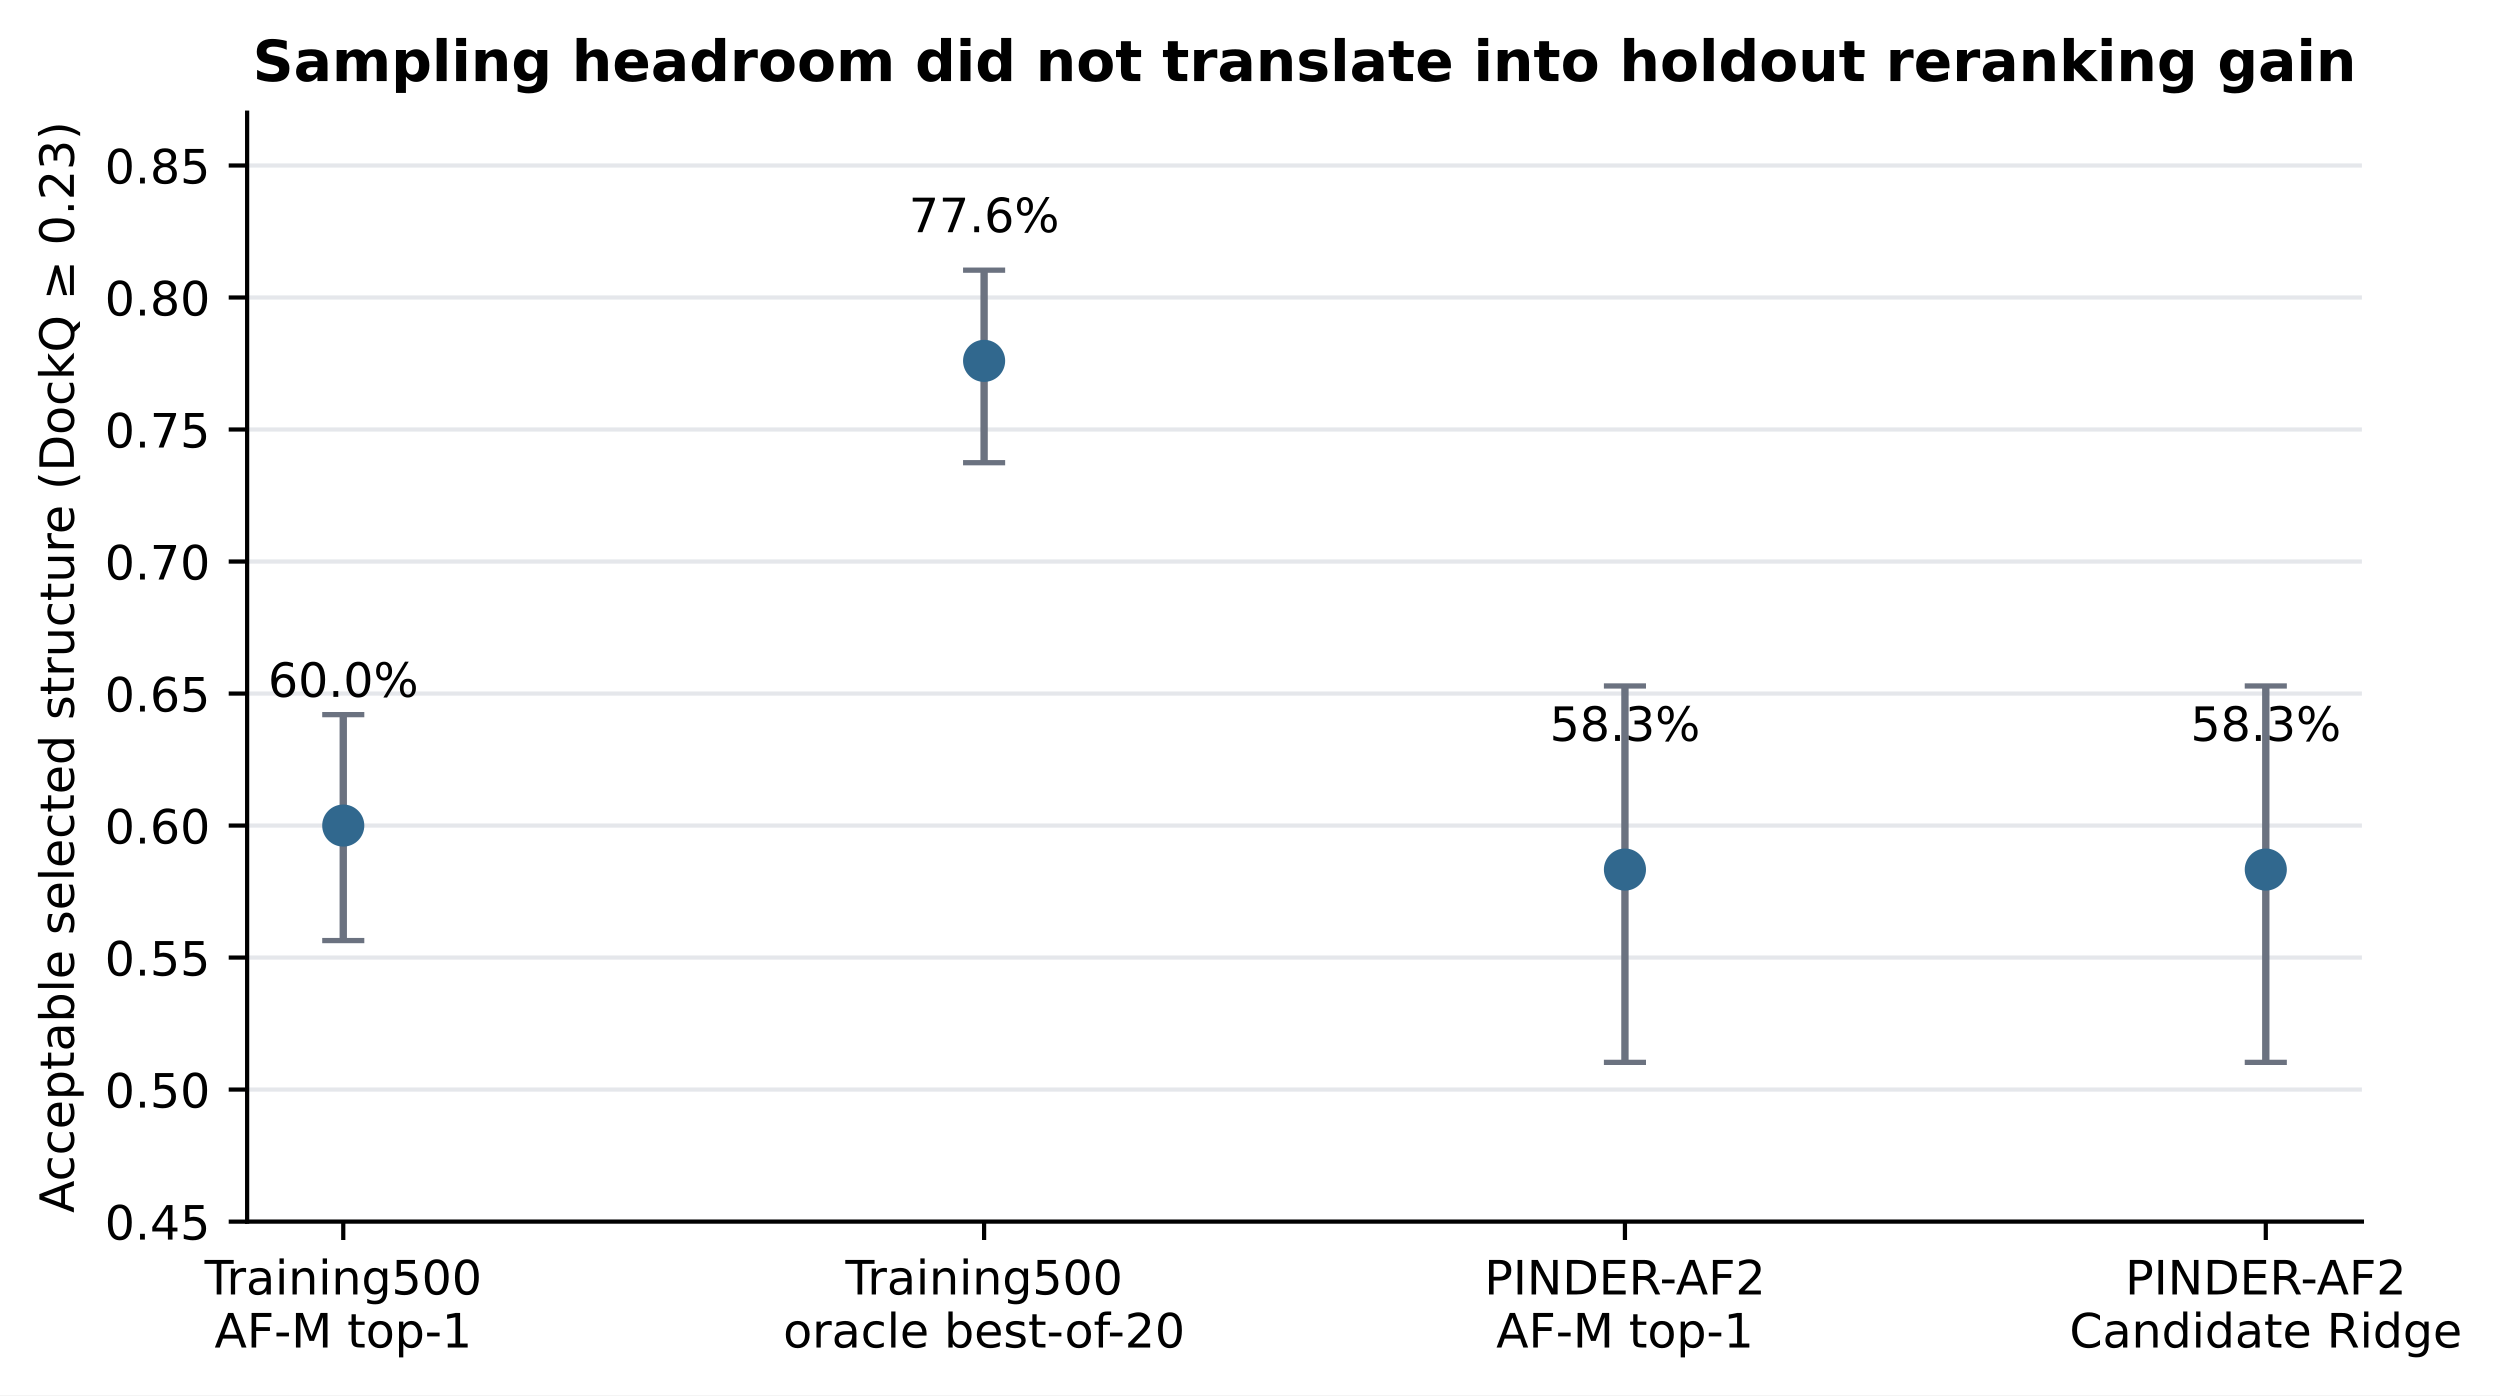
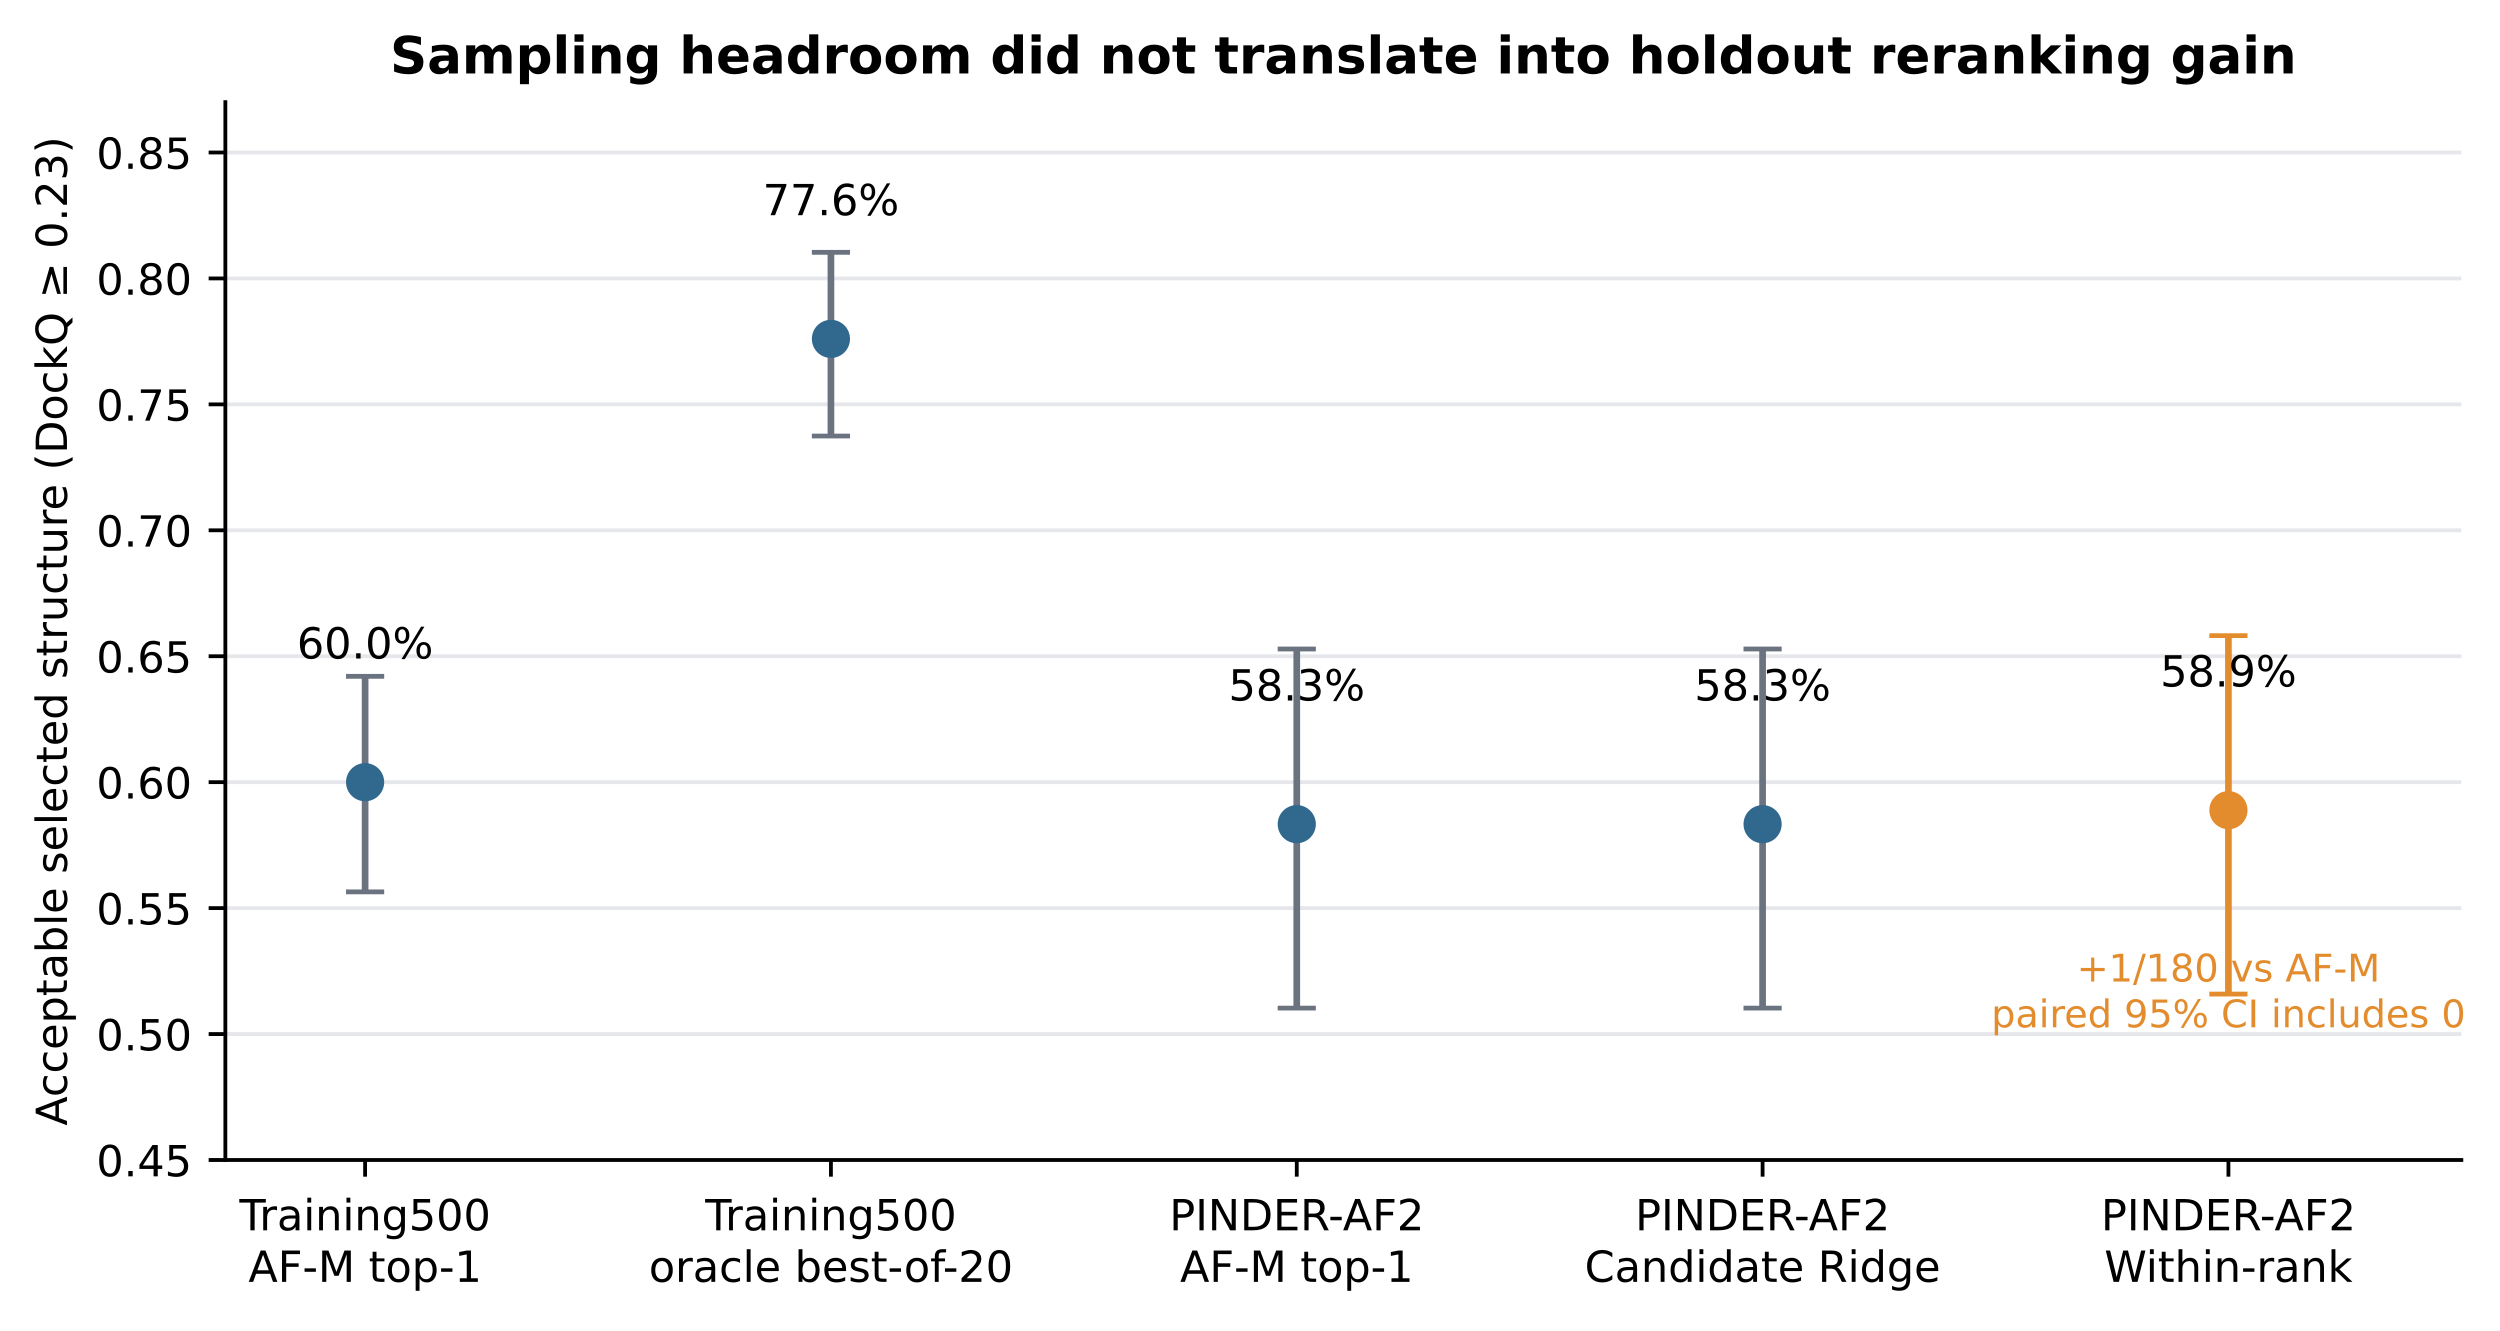
- <svg xmlns="http://www.w3.org/2000/svg" xmlns:xlink="http://www.w3.org/1999/xlink" width="474.943pt" height="265.067pt" viewBox="0 0 474.943 265.067" version="1.1">
+ <svg xmlns="http://www.w3.org/2000/svg" xmlns:xlink="http://www.w3.org/1999/xlink" width="524.064pt" height="278.971pt" viewBox="0 0 524.064 278.971" version="1.1">
  <defs>
    <style type="text/css">*{stroke-linejoin: round; stroke-linecap: butt}</style>
  </defs>
  <g id="figure_1">
    <g id="patch_1">
-       <path d="M 0 265.067  L 474.943 265.067  L 474.943 0  L 0 0  z " style="fill: #ffffff" />
+       <path d="M 0 278.971 L 524.064 278.971 L 524.064 0 L 0 0 z " style="fill: #ffffff" />
    </g>
    <g id="axes_1">
      <g id="patch_2">
-         <path d="M 46.949 232.078  L 448.709 232.078  L 448.709 21.406  L 46.949 21.406  z " style="fill: #ffffff" />
+         <path d="M 47.24 243.166 L 515.96 243.166 L 515.96 21.406 L 47.24 21.406 z " style="fill: #ffffff" />
      </g>
      <g id="matplotlib.axis_1">
        <g id="xtick_1">
          <g id="line2d_1">
            <defs>
-               <path id="mfea44ac825" d="M 0 0  L 0 3.5  " style="stroke: #000000; stroke-width: 0.8" />
+               <path id="mfea44ac825" d="M 0 0 L 0 3.5 " style="stroke: #000000; stroke-width: 0.8" />
            </defs>
            <g>
-               <use xlink:href="#mfea44ac825" x="65.211" y="232.078" style="stroke: #000000; stroke-width: 0.8" />
+               <use xlink:href="#mfea44ac825" x="76.535" y="243.166" style="stroke: #000000; stroke-width: 0.8" />
            </g>
          </g>
          <g id="text_1">
-             <text style="font-size: 9px; font-family: 'DejaVu Sans'" transform="translate(38.86861 245.9169)">Training500</text>
-             <text style="font-size: 9px; font-family: 'DejaVu Sans'" transform="translate(40.74737 255.9949)">AF-M top-1</text>
+             <text style="font-size: 9px; font-family: 'DejaVu Sans'" transform="translate(50.19008 257.9058)">Training500</text>
+             <text style="font-size: 9px; font-family: 'DejaVu Sans'" transform="translate(52.07094 268.7075)">AF-M top-1</text>
          </g>
        </g>
        <g id="xtick_2">
          <g id="line2d_2">
            <g>
-               <use xlink:href="#mfea44ac825" x="186.957" y="232.078" style="stroke: #000000; stroke-width: 0.8" />
+               <use xlink:href="#mfea44ac825" x="174.185" y="243.166" style="stroke: #000000; stroke-width: 0.8" />
            </g>
          </g>
          <g id="text_2">
-             <text style="font-size: 9px; font-family: 'DejaVu Sans'" transform="translate(160.6141 245.9169)">Training500</text>
-             <text style="font-size: 9px; font-family: 'DejaVu Sans'" transform="translate(148.7903 255.9949)">oracle best-of-20</text>
+             <text style="font-size: 9px; font-family: 'DejaVu Sans'" transform="translate(147.8401 257.9058)">Training500</text>
+             <text style="font-size: 9px; font-family: 'DejaVu Sans'" transform="translate(136.0177 268.7082)">oracle best-of-20</text>
          </g>
        </g>
        <g id="xtick_3">
          <g id="line2d_3">
            <g>
-               <use xlink:href="#mfea44ac825" x="308.702" y="232.078" style="stroke: #000000; stroke-width: 0.8" />
+               <use xlink:href="#mfea44ac825" x="271.835" y="243.166" style="stroke: #000000; stroke-width: 0.8" />
            </g>
          </g>
          <g id="text_3">
-             <text style="font-size: 9px; font-family: 'DejaVu Sans'" transform="translate(281.9876 245.9169)">PINDER-AF2</text>
-             <text style="font-size: 9px; font-family: 'DejaVu Sans'" transform="translate(284.2383 255.9949)">AF-M top-1</text>
+             <text style="font-size: 9px; font-family: 'DejaVu Sans'" transform="translate(245.1202 257.9051)">PINDER-AF2</text>
+             <text style="font-size: 9px; font-family: 'DejaVu Sans'" transform="translate(247.3709 268.7068)">AF-M top-1</text>
          </g>
        </g>
        <g id="xtick_4">
          <g id="line2d_4">
            <g>
-               <use xlink:href="#mfea44ac825" x="430.448" y="232.078" style="stroke: #000000; stroke-width: 0.8" />
+               <use xlink:href="#mfea44ac825" x="369.485" y="243.166" style="stroke: #000000; stroke-width: 0.8" />
            </g>
          </g>
          <g id="text_4">
-             <text style="font-size: 9px; font-family: 'DejaVu Sans'" transform="translate(403.733 245.9169)">PINDER-AF2</text>
-             <text style="font-size: 9px; font-family: 'DejaVu Sans'" transform="translate(393.1517 255.9949)">Candidate Ridge</text>
+             <text style="font-size: 9px; font-family: 'DejaVu Sans'" transform="translate(342.7702 257.9051)">PINDER-AF2</text>
+             <text style="font-size: 9px; font-family: 'DejaVu Sans'" transform="translate(332.1889 268.7075)">Candidate Ridge</text>
+           </g>
+         </g>
+         <g id="xtick_5">
+           <g id="line2d_5">
+             <g>
+               <use xlink:href="#mfea44ac825" x="467.135" y="243.166" style="stroke: #000000; stroke-width: 0.8" />
+             </g>
+           </g>
+           <g id="text_5">
+             <text style="font-size: 9px; font-family: 'DejaVu Sans'" transform="translate(440.4202 257.9051)">PINDER-AF2</text>
+             <text style="font-size: 9px; font-family: 'DejaVu Sans'" transform="translate(441.1276 268.7075)">Within-rank</text>
          </g>
        </g>
      </g>
      <g id="matplotlib.axis_2">
        <g id="ytick_1">
-           <g id="line2d_5">
-             <path d="M 46.949 232.078  L 448.709 232.078  " clip-path="url(#pb5b995dd43)" style="fill: none; stroke: #e5e7eb; stroke-width: 0.8; stroke-linecap: square" />
-           </g>
          <g id="line2d_6">
+             <path d="M 47.24 243.166 L 515.96 243.166 " clip-path="url(#p4fa5cd94a3)" style="fill: none; stroke: #e5e7eb; stroke-width: 0.8; stroke-linecap: square" />
+           </g>
+           <g id="line2d_7">
            <defs>
-               <path id="md0756a6d75" d="M 0 0  L -3.5 0  " style="stroke: #000000; stroke-width: 0.8" />
+               <path id="md0756a6d75" d="M 0 0 L -3.5 0 " style="stroke: #000000; stroke-width: 0.8" />
            </defs>
            <g>
-               <use xlink:href="#md0756a6d75" x="46.949" y="232.078" style="stroke: #000000; stroke-width: 0.8" />
-             </g>
-           </g>
-           <g id="text_5">
-             <text style="font-size: 9px; font-family: 'DejaVu Sans'; text-anchor: end" x="39.949" y="235.498" transform="rotate(-0 39.94938 235.4976)">0.45</text>
+               <use xlink:href="#md0756a6d75" x="47.24" y="243.166" style="stroke: #000000; stroke-width: 0.8" />
+             </g>
+           </g>
+           <g id="text_6">
+             <text style="font-size: 9px; font-family: 'DejaVu Sans'; text-anchor: end" x="40.24" y="246.585" transform="rotate(-0 40.23977 246.5853)">0.45</text>
          </g>
        </g>
        <g id="ytick_2">
-           <g id="line2d_7">
-             <path d="M 46.949 206.998  L 448.709 206.998  " clip-path="url(#pb5b995dd43)" style="fill: none; stroke: #e5e7eb; stroke-width: 0.8; stroke-linecap: square" />
-           </g>
          <g id="line2d_8">
-             <g>
-               <use xlink:href="#md0756a6d75" x="46.949" y="206.998" style="stroke: #000000; stroke-width: 0.8" />
-             </g>
-           </g>
-           <g id="text_6">
-             <text style="font-size: 9px; font-family: 'DejaVu Sans'; text-anchor: end" x="39.949" y="210.418" transform="rotate(-0 39.94938 210.4176)">0.50</text>
+             <path d="M 47.24 216.766 L 515.96 216.766 " clip-path="url(#p4fa5cd94a3)" style="fill: none; stroke: #e5e7eb; stroke-width: 0.8; stroke-linecap: square" />
+           </g>
+           <g id="line2d_9">
+             <g>
+               <use xlink:href="#md0756a6d75" x="47.24" y="216.766" style="stroke: #000000; stroke-width: 0.8" />
+             </g>
+           </g>
+           <g id="text_7">
+             <text style="font-size: 9px; font-family: 'DejaVu Sans'; text-anchor: end" x="40.24" y="220.185" transform="rotate(-0 40.23977 220.1853)">0.50</text>
          </g>
        </g>
        <g id="ytick_3">
-           <g id="line2d_9">
-             <path d="M 46.949 181.918  L 448.709 181.918  " clip-path="url(#pb5b995dd43)" style="fill: none; stroke: #e5e7eb; stroke-width: 0.8; stroke-linecap: square" />
-           </g>
          <g id="line2d_10">
-             <g>
-               <use xlink:href="#md0756a6d75" x="46.949" y="181.918" style="stroke: #000000; stroke-width: 0.8" />
-             </g>
-           </g>
-           <g id="text_7">
-             <text style="font-size: 9px; font-family: 'DejaVu Sans'; text-anchor: end" x="39.949" y="185.338" transform="rotate(-0 39.94938 185.3376)">0.55</text>
+             <path d="M 47.24 190.366 L 515.96 190.366 " clip-path="url(#p4fa5cd94a3)" style="fill: none; stroke: #e5e7eb; stroke-width: 0.8; stroke-linecap: square" />
+           </g>
+           <g id="line2d_11">
+             <g>
+               <use xlink:href="#md0756a6d75" x="47.24" y="190.366" style="stroke: #000000; stroke-width: 0.8" />
+             </g>
+           </g>
+           <g id="text_8">
+             <text style="font-size: 9px; font-family: 'DejaVu Sans'; text-anchor: end" x="40.24" y="193.785" transform="rotate(-0 40.23977 193.7853)">0.55</text>
          </g>
        </g>
        <g id="ytick_4">
-           <g id="line2d_11">
-             <path d="M 46.949 156.838  L 448.709 156.838  " clip-path="url(#pb5b995dd43)" style="fill: none; stroke: #e5e7eb; stroke-width: 0.8; stroke-linecap: square" />
-           </g>
          <g id="line2d_12">
-             <g>
-               <use xlink:href="#md0756a6d75" x="46.949" y="156.838" style="stroke: #000000; stroke-width: 0.8" />
-             </g>
-           </g>
-           <g id="text_8">
-             <text style="font-size: 9px; font-family: 'DejaVu Sans'; text-anchor: end" x="39.949" y="160.258" transform="rotate(-0 39.94938 160.2576)">0.60</text>
+             <path d="M 47.24 163.966 L 515.96 163.966 " clip-path="url(#p4fa5cd94a3)" style="fill: none; stroke: #e5e7eb; stroke-width: 0.8; stroke-linecap: square" />
+           </g>
+           <g id="line2d_13">
+             <g>
+               <use xlink:href="#md0756a6d75" x="47.24" y="163.966" style="stroke: #000000; stroke-width: 0.8" />
+             </g>
+           </g>
+           <g id="text_9">
+             <text style="font-size: 9px; font-family: 'DejaVu Sans'; text-anchor: end" x="40.24" y="167.385" transform="rotate(-0 40.23977 167.3853)">0.60</text>
          </g>
        </g>
        <g id="ytick_5">
-           <g id="line2d_13">
-             <path d="M 46.949 131.758  L 448.709 131.758  " clip-path="url(#pb5b995dd43)" style="fill: none; stroke: #e5e7eb; stroke-width: 0.8; stroke-linecap: square" />
-           </g>
          <g id="line2d_14">
-             <g>
-               <use xlink:href="#md0756a6d75" x="46.949" y="131.758" style="stroke: #000000; stroke-width: 0.8" />
-             </g>
-           </g>
-           <g id="text_9">
-             <text style="font-size: 9px; font-family: 'DejaVu Sans'; text-anchor: end" x="39.949" y="135.178" transform="rotate(-0 39.94938 135.1776)">0.65</text>
+             <path d="M 47.24 137.566 L 515.96 137.566 " clip-path="url(#p4fa5cd94a3)" style="fill: none; stroke: #e5e7eb; stroke-width: 0.8; stroke-linecap: square" />
+           </g>
+           <g id="line2d_15">
+             <g>
+               <use xlink:href="#md0756a6d75" x="47.24" y="137.566" style="stroke: #000000; stroke-width: 0.8" />
+             </g>
+           </g>
+           <g id="text_10">
+             <text style="font-size: 9px; font-family: 'DejaVu Sans'; text-anchor: end" x="40.24" y="140.985" transform="rotate(-0 40.23977 140.9853)">0.65</text>
          </g>
        </g>
        <g id="ytick_6">
-           <g id="line2d_15">
-             <path d="M 46.949 106.678  L 448.709 106.678  " clip-path="url(#pb5b995dd43)" style="fill: none; stroke: #e5e7eb; stroke-width: 0.8; stroke-linecap: square" />
-           </g>
          <g id="line2d_16">
-             <g>
-               <use xlink:href="#md0756a6d75" x="46.949" y="106.678" style="stroke: #000000; stroke-width: 0.8" />
-             </g>
-           </g>
-           <g id="text_10">
-             <text style="font-size: 9px; font-family: 'DejaVu Sans'; text-anchor: end" x="39.949" y="110.098" transform="rotate(-0 39.94938 110.0976)">0.70</text>
+             <path d="M 47.24 111.166 L 515.96 111.166 " clip-path="url(#p4fa5cd94a3)" style="fill: none; stroke: #e5e7eb; stroke-width: 0.8; stroke-linecap: square" />
+           </g>
+           <g id="line2d_17">
+             <g>
+               <use xlink:href="#md0756a6d75" x="47.24" y="111.166" style="stroke: #000000; stroke-width: 0.8" />
+             </g>
+           </g>
+           <g id="text_11">
+             <text style="font-size: 9px; font-family: 'DejaVu Sans'; text-anchor: end" x="40.24" y="114.585" transform="rotate(-0 40.23977 114.5853)">0.70</text>
          </g>
        </g>
        <g id="ytick_7">
-           <g id="line2d_17">
-             <path d="M 46.949 81.598  L 448.709 81.598  " clip-path="url(#pb5b995dd43)" style="fill: none; stroke: #e5e7eb; stroke-width: 0.8; stroke-linecap: square" />
-           </g>
          <g id="line2d_18">
-             <g>
-               <use xlink:href="#md0756a6d75" x="46.949" y="81.598" style="stroke: #000000; stroke-width: 0.8" />
-             </g>
-           </g>
-           <g id="text_11">
-             <text style="font-size: 9px; font-family: 'DejaVu Sans'; text-anchor: end" x="39.949" y="85.018" transform="rotate(-0 39.94938 85.01761)">0.75</text>
+             <path d="M 47.24 84.766 L 515.96 84.766 " clip-path="url(#p4fa5cd94a3)" style="fill: none; stroke: #e5e7eb; stroke-width: 0.8; stroke-linecap: square" />
+           </g>
+           <g id="line2d_19">
+             <g>
+               <use xlink:href="#md0756a6d75" x="47.24" y="84.766" style="stroke: #000000; stroke-width: 0.8" />
+             </g>
+           </g>
+           <g id="text_12">
+             <text style="font-size: 9px; font-family: 'DejaVu Sans'; text-anchor: end" x="40.24" y="88.185" transform="rotate(-0 40.23977 88.18526)">0.75</text>
          </g>
        </g>
        <g id="ytick_8">
-           <g id="line2d_19">
-             <path d="M 46.949 56.518  L 448.709 56.518  " clip-path="url(#pb5b995dd43)" style="fill: none; stroke: #e5e7eb; stroke-width: 0.8; stroke-linecap: square" />
-           </g>
          <g id="line2d_20">
-             <g>
-               <use xlink:href="#md0756a6d75" x="46.949" y="56.518" style="stroke: #000000; stroke-width: 0.8" />
-             </g>
-           </g>
-           <g id="text_12">
-             <text style="font-size: 9px; font-family: 'DejaVu Sans'; text-anchor: end" x="39.949" y="59.938" transform="rotate(-0 39.94938 59.93761)">0.80</text>
+             <path d="M 47.24 58.366 L 515.96 58.366 " clip-path="url(#p4fa5cd94a3)" style="fill: none; stroke: #e5e7eb; stroke-width: 0.8; stroke-linecap: square" />
+           </g>
+           <g id="line2d_21">
+             <g>
+               <use xlink:href="#md0756a6d75" x="47.24" y="58.366" style="stroke: #000000; stroke-width: 0.8" />
+             </g>
+           </g>
+           <g id="text_13">
+             <text style="font-size: 9px; font-family: 'DejaVu Sans'; text-anchor: end" x="40.24" y="61.785" transform="rotate(-0 40.23977 61.78526)">0.80</text>
          </g>
        </g>
        <g id="ytick_9">
-           <g id="line2d_21">
-             <path d="M 46.949 31.438  L 448.709 31.438  " clip-path="url(#pb5b995dd43)" style="fill: none; stroke: #e5e7eb; stroke-width: 0.8; stroke-linecap: square" />
-           </g>
          <g id="line2d_22">
-             <g>
-               <use xlink:href="#md0756a6d75" x="46.949" y="31.438" style="stroke: #000000; stroke-width: 0.8" />
-             </g>
-           </g>
-           <g id="text_13">
-             <text style="font-size: 9px; font-family: 'DejaVu Sans'; text-anchor: end" x="39.949" y="34.858" transform="rotate(-0 39.94938 34.85761)">0.85</text>
-           </g>
-         </g>
-         <g id="text_14">
-           <text style="font-size: 9px; font-family: 'DejaVu Sans'; text-anchor: middle" x="14.039" y="126.742" transform="rotate(-90 14.03859 126.7423)">Acceptable selected structure (DockQ ≥ 0.23)</text>
+             <path d="M 47.24 31.966 L 515.96 31.966 " clip-path="url(#p4fa5cd94a3)" style="fill: none; stroke: #e5e7eb; stroke-width: 0.8; stroke-linecap: square" />
+           </g>
+           <g id="line2d_23">
+             <g>
+               <use xlink:href="#md0756a6d75" x="47.24" y="31.966" style="stroke: #000000; stroke-width: 0.8" />
+             </g>
+           </g>
+           <g id="text_14">
+             <text style="font-size: 9px; font-family: 'DejaVu Sans'; text-anchor: end" x="40.24" y="35.385" transform="rotate(-0 40.23977 35.38526)">0.85</text>
+           </g>
+         </g>
+         <g id="text_15">
+           <text style="font-size: 9px; font-family: 'DejaVu Sans'; text-anchor: middle" x="14.039" y="132.286" transform="rotate(-90 14.03859 132.2863)">Acceptable selected structure (DockQ ≥ 0.23)</text>
        </g>
      </g>
      <g id="LineCollection_1">
-         <path d="M 65.211 178.681  L 65.211 135.761  " clip-path="url(#pb5b995dd43)" style="fill: none; stroke: #6b7280; stroke-width: 1.4" />
-         <path d="M 186.957 87.903  L 186.957 51.321  " clip-path="url(#pb5b995dd43)" style="fill: none; stroke: #6b7280; stroke-width: 1.4" />
-         <path d="M 308.702 201.829  L 308.702 130.314  " clip-path="url(#pb5b995dd43)" style="fill: none; stroke: #6b7280; stroke-width: 1.4" />
-         <path d="M 430.448 201.829  L 430.448 130.314  " clip-path="url(#pb5b995dd43)" style="fill: none; stroke: #6b7280; stroke-width: 1.4" />
-       </g>
-       <g id="line2d_23">
-         <defs>
-           <path id="m7c808beaf5" d="M 4 0  L -4 -0  " style="stroke: #6b7280" />
-         </defs>
-         <g clip-path="url(#pb5b995dd43)">
-           <use xlink:href="#m7c808beaf5" x="65.211" y="178.681" style="fill: #31688e; stroke: #6b7280" />
-           <use xlink:href="#m7c808beaf5" x="186.957" y="87.903" style="fill: #31688e; stroke: #6b7280" />
-           <use xlink:href="#m7c808beaf5" x="308.702" y="201.829" style="fill: #31688e; stroke: #6b7280" />
-           <use xlink:href="#m7c808beaf5" x="430.448" y="201.829" style="fill: #31688e; stroke: #6b7280" />
-         </g>
+         <path d="M 76.535 186.959 L 76.535 141.779 " clip-path="url(#p4fa5cd94a3)" style="fill: none; stroke: #6b7280; stroke-width: 1.4" />
+         <path d="M 174.185 91.403 L 174.185 52.896 " clip-path="url(#p4fa5cd94a3)" style="fill: none; stroke: #6b7280; stroke-width: 1.4" />
+         <path d="M 271.835 211.325 L 271.835 136.046 " clip-path="url(#p4fa5cd94a3)" style="fill: none; stroke: #6b7280; stroke-width: 1.4" />
+         <path d="M 369.485 211.325 L 369.485 136.046 " clip-path="url(#p4fa5cd94a3)" style="fill: none; stroke: #6b7280; stroke-width: 1.4" />
      </g>
      <g id="line2d_24">
-         <g clip-path="url(#pb5b995dd43)">
-           <use xlink:href="#m7c808beaf5" x="65.211" y="135.761" style="fill: #31688e; stroke: #6b7280" />
-           <use xlink:href="#m7c808beaf5" x="186.957" y="51.321" style="fill: #31688e; stroke: #6b7280" />
-           <use xlink:href="#m7c808beaf5" x="308.702" y="130.314" style="fill: #31688e; stroke: #6b7280" />
-           <use xlink:href="#m7c808beaf5" x="430.448" y="130.314" style="fill: #31688e; stroke: #6b7280" />
+         <defs>
+           <path id="m7c808beaf5" d="M 4 0 L -4 -0 " style="stroke: #6b7280" />
+         </defs>
+         <g clip-path="url(#p4fa5cd94a3)">
+           <use xlink:href="#m7c808beaf5" x="76.535" y="186.959" style="fill: #31688e; stroke: #6b7280" />
+           <use xlink:href="#m7c808beaf5" x="174.185" y="91.403" style="fill: #31688e; stroke: #6b7280" />
+           <use xlink:href="#m7c808beaf5" x="271.835" y="211.325" style="fill: #31688e; stroke: #6b7280" />
+           <use xlink:href="#m7c808beaf5" x="369.485" y="211.325" style="fill: #31688e; stroke: #6b7280" />
        </g>
      </g>
      <g id="line2d_25">
-         <defs>
-           <path id="m1c0ca2ca06" d="M 0 3.5  C 0.928 3.5 1.819 3.131 2.475 2.475  C 3.131 1.819 3.5 0.928 3.5 0  C 3.5 -0.928 3.131 -1.819 2.475 -2.475  C 1.819 -3.131 0.928 -3.5 0 -3.5  C -0.928 -3.5 -1.819 -3.131 -2.475 -2.475  C -3.131 -1.819 -3.5 -0.928 -3.5 0  C -3.5 0.928 -3.131 1.819 -2.475 2.475  C -1.819 3.131 -0.928 3.5 0 3.5  z " style="stroke: #31688e" />
-         </defs>
-         <g clip-path="url(#pb5b995dd43)">
-           <use xlink:href="#m1c0ca2ca06" x="65.211" y="156.838" style="fill: #31688e; stroke: #31688e" />
-           <use xlink:href="#m1c0ca2ca06" x="186.957" y="68.557" style="fill: #31688e; stroke: #31688e" />
-           <use xlink:href="#m1c0ca2ca06" x="308.702" y="165.198" style="fill: #31688e; stroke: #31688e" />
-           <use xlink:href="#m1c0ca2ca06" x="430.448" y="165.198" style="fill: #31688e; stroke: #31688e" />
+         <g clip-path="url(#p4fa5cd94a3)">
+           <use xlink:href="#m7c808beaf5" x="76.535" y="141.779" style="fill: #31688e; stroke: #6b7280" />
+           <use xlink:href="#m7c808beaf5" x="174.185" y="52.896" style="fill: #31688e; stroke: #6b7280" />
+           <use xlink:href="#m7c808beaf5" x="271.835" y="136.046" style="fill: #31688e; stroke: #6b7280" />
+           <use xlink:href="#m7c808beaf5" x="369.485" y="136.046" style="fill: #31688e; stroke: #6b7280" />
+         </g>
+       </g>
+       <g id="LineCollection_2">
+         <path d="M 467.135 208.381 L 467.135 133.247 " clip-path="url(#p4fa5cd94a3)" style="fill: none; stroke: #e38c2d; stroke-width: 1.4" />
+       </g>
+       <g id="line2d_26">
+         <defs>
+           <path id="m9d0e40e69e" d="M 4 0 L -4 -0 " style="stroke: #e38c2d" />
+         </defs>
+         <g clip-path="url(#p4fa5cd94a3)">
+           <use xlink:href="#m9d0e40e69e" x="467.135" y="208.381" style="fill: #e38c2d; stroke: #e38c2d" />
+         </g>
+       </g>
+       <g id="line2d_27">
+         <g clip-path="url(#p4fa5cd94a3)">
+           <use xlink:href="#m9d0e40e69e" x="467.135" y="133.247" style="fill: #e38c2d; stroke: #e38c2d" />
+         </g>
+       </g>
+       <g id="line2d_28">
+         <defs>
+           <path id="m1c0ca2ca06" d="M 0 3.5 C 0.928 3.5 1.819 3.131 2.475 2.475 C 3.131 1.819 3.5 0.928 3.5 0 C 3.5 -0.928 3.131 -1.819 2.475 -2.475 C 1.819 -3.131 0.928 -3.5 0 -3.5 C -0.928 -3.5 -1.819 -3.131 -2.475 -2.475 C -3.131 -1.819 -3.5 -0.928 -3.5 0 C -3.5 0.928 -3.131 1.819 -2.475 2.475 C -1.819 3.131 -0.928 3.5 0 3.5 z " style="stroke: #31688e" />
+         </defs>
+         <g clip-path="url(#p4fa5cd94a3)">
+           <use xlink:href="#m1c0ca2ca06" x="76.535" y="163.966" style="fill: #31688e; stroke: #31688e" />
+           <use xlink:href="#m1c0ca2ca06" x="174.185" y="71.038" style="fill: #31688e; stroke: #31688e" />
+           <use xlink:href="#m1c0ca2ca06" x="271.835" y="172.766" style="fill: #31688e; stroke: #31688e" />
+           <use xlink:href="#m1c0ca2ca06" x="369.485" y="172.766" style="fill: #31688e; stroke: #31688e" />
+         </g>
+       </g>
+       <g id="line2d_29">
+         <defs>
+           <path id="mdbdc1b7191" d="M 0 3.5 C 0.928 3.5 1.819 3.131 2.475 2.475 C 3.131 1.819 3.5 0.928 3.5 0 C 3.5 -0.928 3.131 -1.819 2.475 -2.475 C 1.819 -3.131 0.928 -3.5 0 -3.5 C -0.928 -3.5 -1.819 -3.131 -2.475 -2.475 C -3.131 -1.819 -3.5 -0.928 -3.5 0 C -3.5 0.928 -3.131 1.819 -2.475 2.475 C -1.819 3.131 -0.928 3.5 0 3.5 z " style="stroke: #e38c2d" />
+         </defs>
+         <g clip-path="url(#p4fa5cd94a3)">
+           <use xlink:href="#mdbdc1b7191" x="467.135" y="169.833" style="fill: #e38c2d; stroke: #e38c2d" />
        </g>
      </g>
      <g id="patch_3">
-         <path d="M 46.949 232.078  L 46.949 21.406  " style="fill: none; stroke: #000000; stroke-width: 0.8; stroke-linejoin: miter; stroke-linecap: square" />
+         <path d="M 47.24 243.166 L 47.24 21.406 " style="fill: none; stroke: #000000; stroke-width: 0.8; stroke-linejoin: miter; stroke-linecap: square" />
      </g>
      <g id="patch_4">
-         <path d="M 46.949 232.078  L 448.709 232.078  " style="fill: none; stroke: #000000; stroke-width: 0.8; stroke-linejoin: miter; stroke-linecap: square" />
-       </g>
-       <g id="text_15">
-         <text style="font-size: 9px; font-family: 'DejaVu Sans'; text-anchor: middle" x="65.211" y="132.395" transform="rotate(-0 65.21119 132.3946)">60.0%</text>
+         <path d="M 47.24 243.166 L 515.96 243.166 " style="fill: none; stroke: #000000; stroke-width: 0.8; stroke-linejoin: miter; stroke-linecap: square" />
      </g>
      <g id="text_16">
-         <text style="font-size: 9px; font-family: 'DejaVu Sans'; text-anchor: middle" x="186.957" y="44.113" transform="rotate(-0 186.9566 44.11299)">77.6%</text>
+         <text style="font-size: 9px; font-family: 'DejaVu Sans'; text-anchor: middle" x="76.535" y="138.044" transform="rotate(-0 76.53477 138.0442)">60.0%</text>
      </g>
      <g id="text_17">
-         <text style="font-size: 9px; font-family: 'DejaVu Sans'; text-anchor: middle" x="308.702" y="140.755" transform="rotate(-0 308.7021 140.7546)">58.3%</text>
+         <text style="font-size: 9px; font-family: 'DejaVu Sans'; text-anchor: middle" x="174.185" y="45.116" transform="rotate(-0 174.1848 45.1162)">77.6%</text>
      </g>
      <g id="text_18">
-         <text style="font-size: 9px; font-family: 'DejaVu Sans'; text-anchor: middle" x="430.448" y="140.755" transform="rotate(-0 430.4476 140.7546)">58.3%</text>
+         <text style="font-size: 9px; font-family: 'DejaVu Sans'; text-anchor: middle" x="271.835" y="146.844" transform="rotate(-0 271.8348 146.8442)">58.3%</text>
      </g>
      <g id="text_19">
-         <text style="font-weight: 700; font-size: 10.8px; font-family: 'DejaVu Sans'; text-anchor: middle" x="247.829" y="15.406" transform="rotate(-0 247.8294 15.40631)">Sampling headroom did not translate into holdout reranking gain</text>
+         <text style="font-size: 9px; font-family: 'DejaVu Sans'; text-anchor: middle" x="369.485" y="146.844" transform="rotate(-0 369.4848 146.8442)">58.3%</text>
+       </g>
+       <g id="text_20">
+         <text style="font-size: 9px; font-family: 'DejaVu Sans'; text-anchor: middle" x="467.135" y="143.911" transform="rotate(-0 467.1348 143.9109)">58.9%</text>
+       </g>
+       <g id="text_21">
+         <text style="font-size: 8px; font-family: 'DejaVu Sans'; fill: #e38c2d" transform="translate(435.3304 205.7519)">+1/180 vs AF-M</text>
+         <text style="font-size: 8px; font-family: 'DejaVu Sans'; fill: #e38c2d" transform="translate(417.406 215.3541)">paired 95% CI includes 0</text>
+       </g>
+       <g id="text_22">
+         <text style="font-weight: 700; font-size: 10.8px; font-family: 'DejaVu Sans'; text-anchor: middle" x="281.6" y="15.406" transform="rotate(-0 281.5998 15.40631)">Sampling headroom did not translate into holdout reranking gain</text>
      </g>
    </g>
  </g>
  <defs>
-     <clipPath id="pb5b995dd43">
-       <rect x="46.949" y="21.406" width="401.76" height="210.672" />
+     <clipPath id="p4fa5cd94a3">
+       <rect x="47.24" y="21.406" width="468.72" height="221.76" />
    </clipPath>
  </defs>
</svg>
